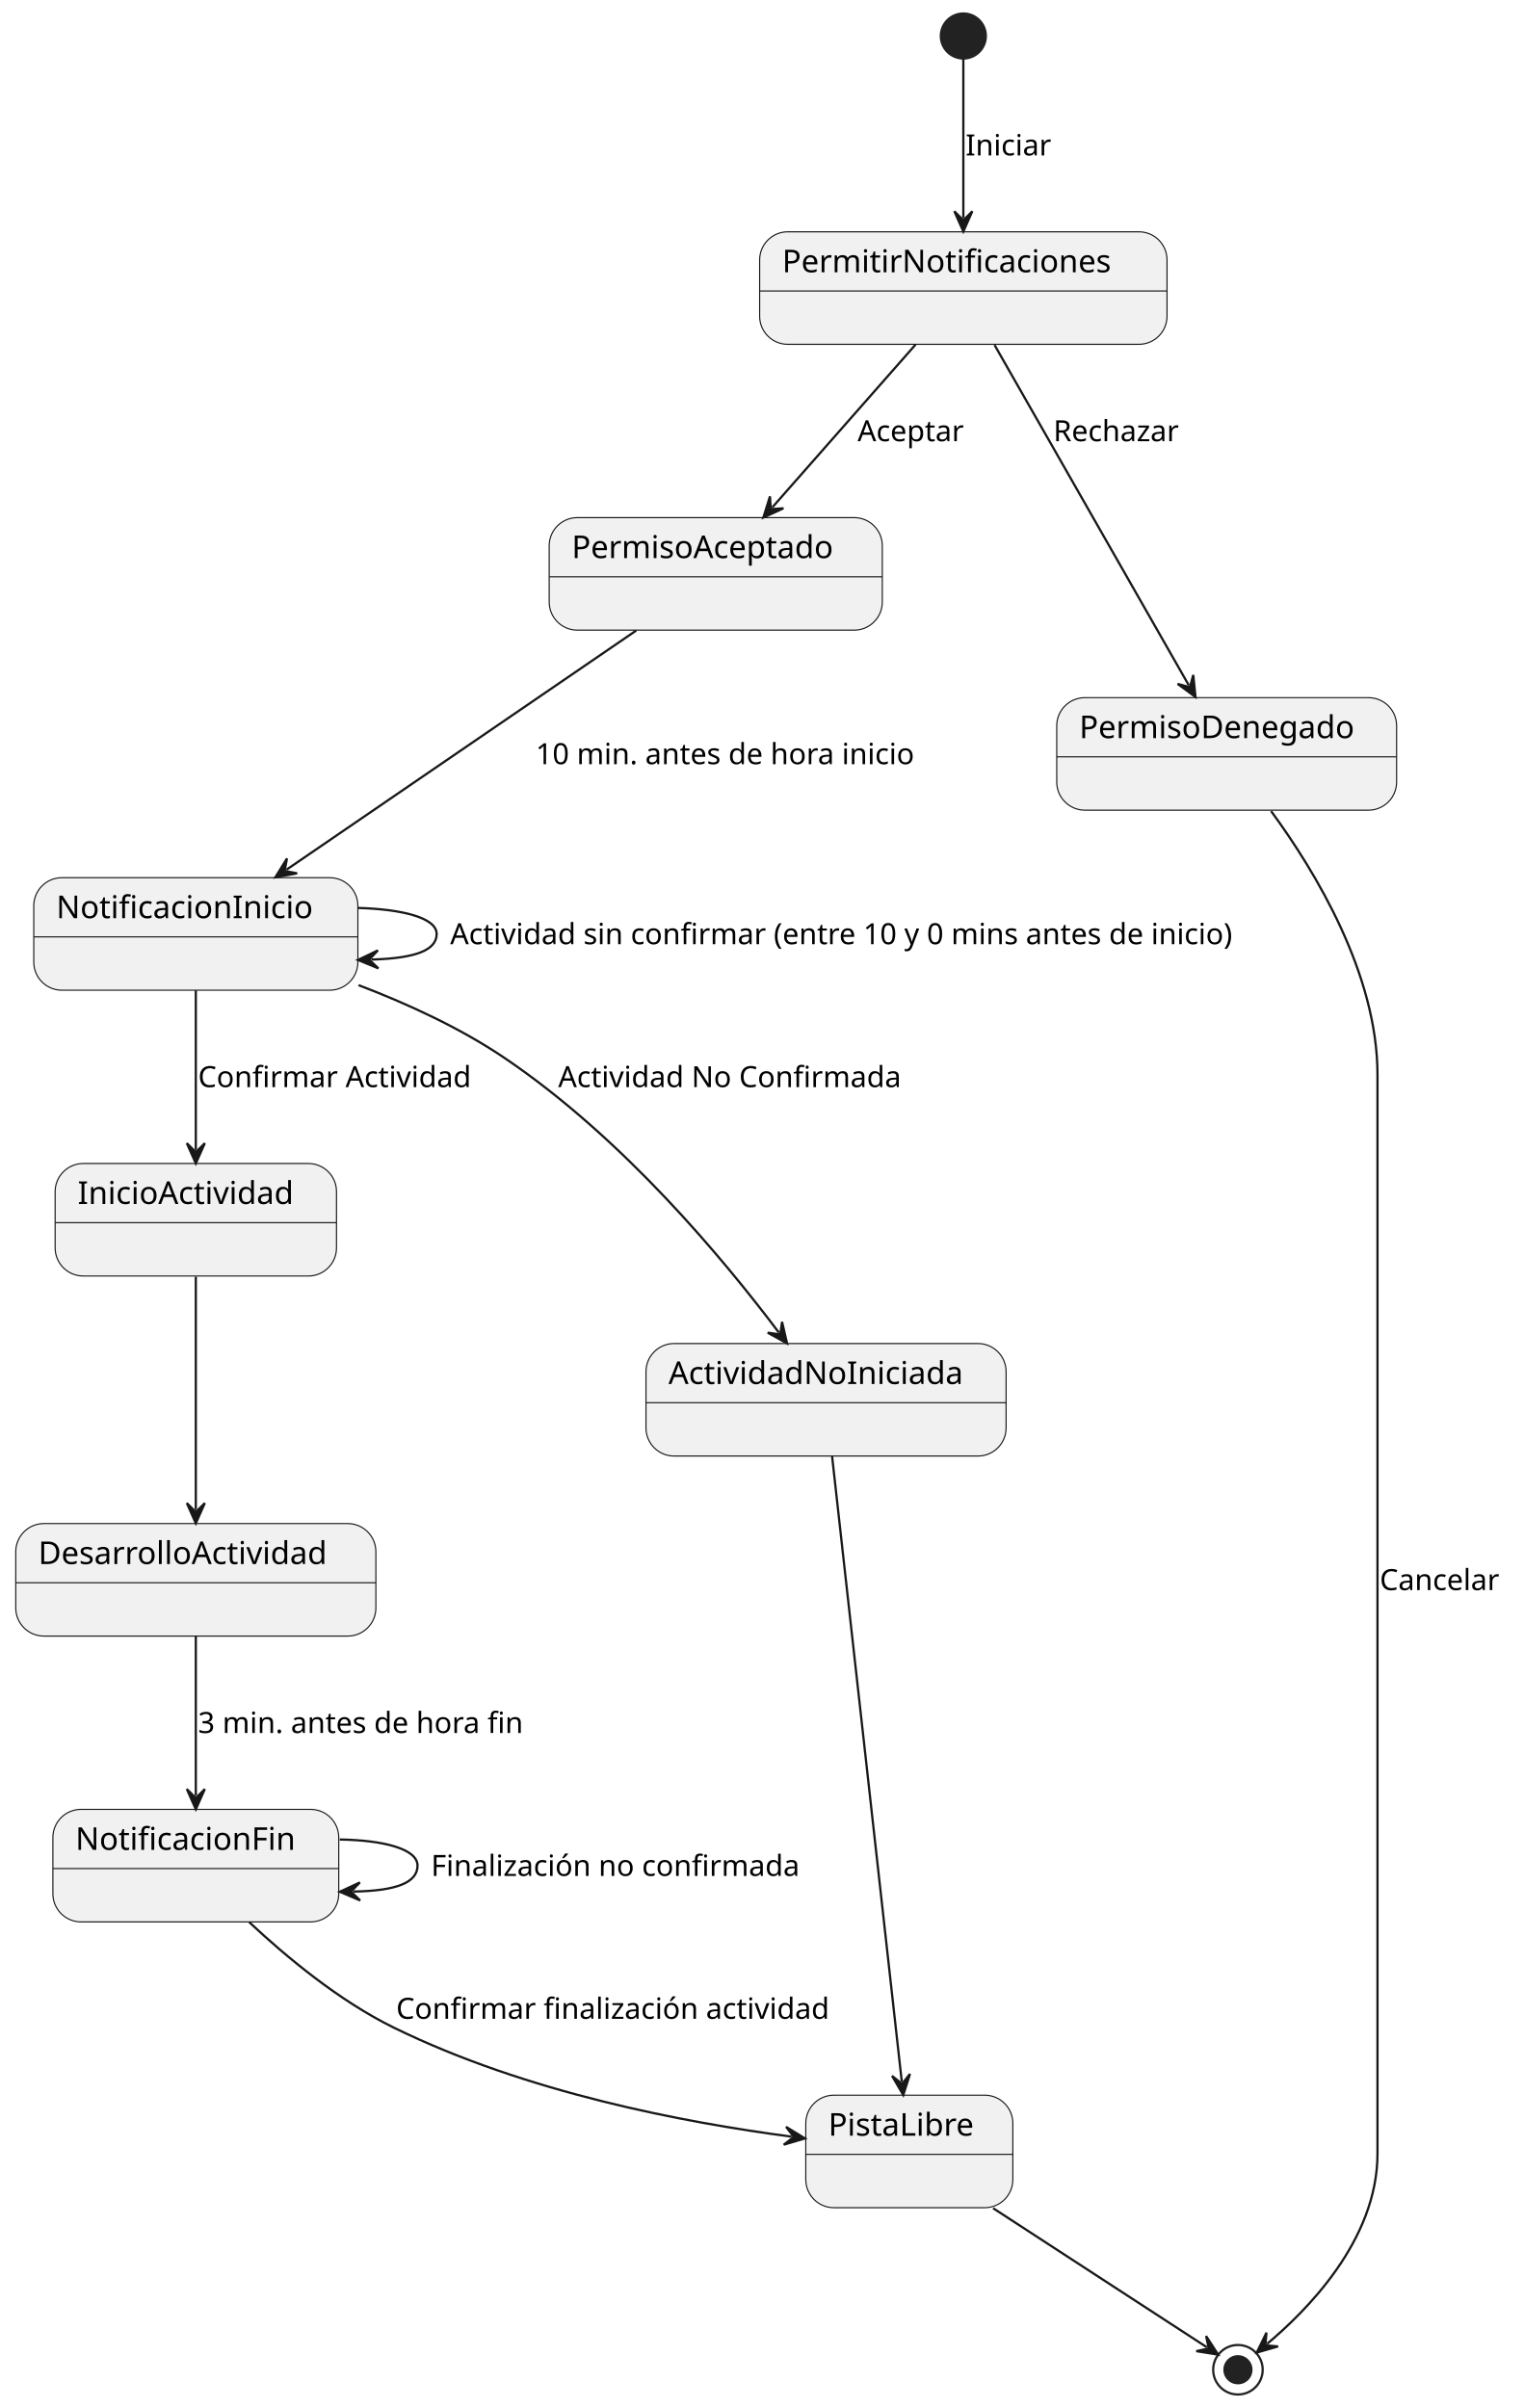
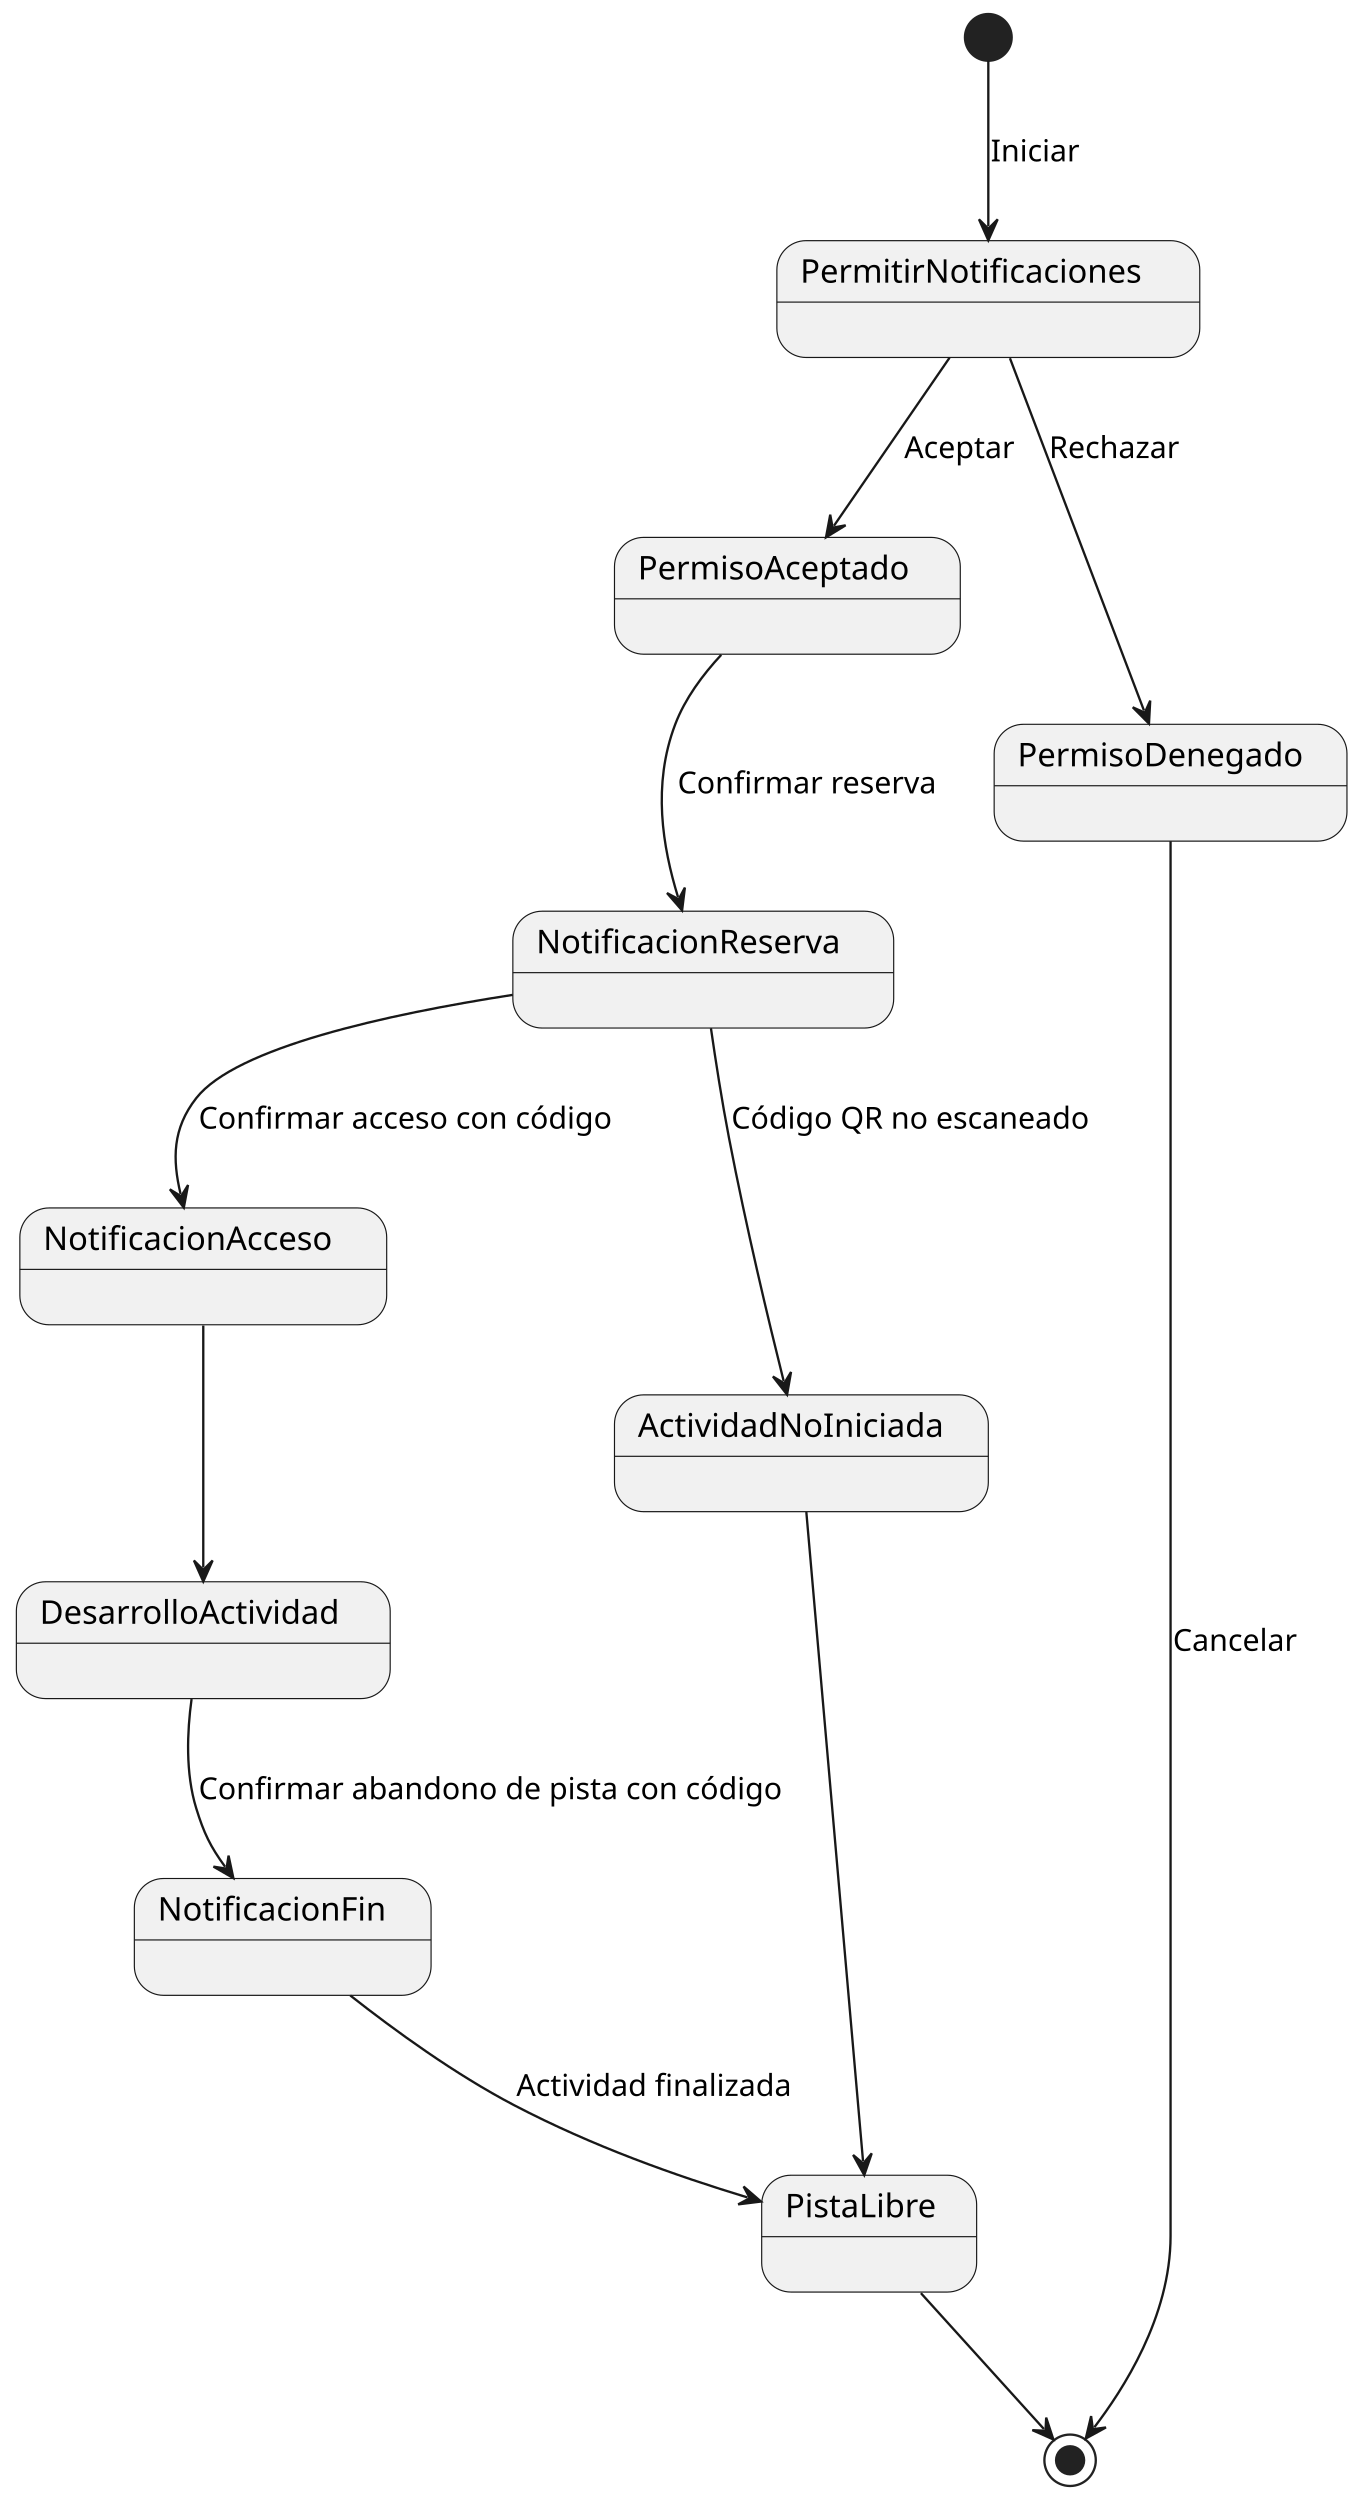
- <svg xmlns="http://www.w3.org/2000/svg" contentStyleType="text/css" height="1070px" preserveAspectRatio="none" style="width:677px;height:1070px;background:#FFFFFF;" version="1.1" viewBox="0 0 677 1070" width="677px" zoomAndPan="magnify">
+ <svg xmlns="http://www.w3.org/2000/svg" contentStyleType="text/css" height="1070px" preserveAspectRatio="none" style="width:583px;height:1070px;background:#FFFFFF;" version="1.1" viewBox="0 0 583 1070" width="583px" zoomAndPan="magnify">
  <defs />
  <g>
-     <ellipse cx="428" cy="16" fill="#222222" rx="10" ry="10" style="stroke:#222222;stroke-width:1.0;" />
+     <ellipse cx="423" cy="16" fill="#222222" rx="10" ry="10" style="stroke:#222222;stroke-width:1.0;" />
    <g id="PermitirNotificaciones">
-       <rect fill="#F1F1F1" height="50" rx="12.5" ry="12.5" style="stroke:#181818;stroke-width:0.5;" width="181" x="337.5" y="103" />
-       <line style="stroke:#181818;stroke-width:0.5;" x1="337.5" x2="518.5" y1="129.297" y2="129.297" />
-       <text fill="#000000" font-family="sans-serif" font-size="14" lengthAdjust="spacing" textLength="161" x="347.5" y="120.995">PermitirNotificaciones</text>
+       <rect fill="#F1F1F1" height="50" rx="12.5" ry="12.5" style="stroke:#181818;stroke-width:0.5;" width="181" x="332.5" y="103" />
+       <line style="stroke:#181818;stroke-width:0.5;" x1="332.5" x2="513.5" y1="129.297" y2="129.297" />
+       <text fill="#000000" font-family="sans-serif" font-size="14" lengthAdjust="spacing" textLength="161" x="342.5" y="120.995">PermitirNotificaciones</text>
    </g>
    <g id="PermisoAceptado">
-       <rect fill="#F1F1F1" height="50" rx="12.5" ry="12.5" style="stroke:#181818;stroke-width:0.5;" width="148" x="244" y="230" />
-       <line style="stroke:#181818;stroke-width:0.5;" x1="244" x2="392" y1="256.297" y2="256.297" />
-       <text fill="#000000" font-family="sans-serif" font-size="14" lengthAdjust="spacing" textLength="128" x="254" y="247.995">PermisoAceptado</text>
+       <rect fill="#F1F1F1" height="50" rx="12.5" ry="12.5" style="stroke:#181818;stroke-width:0.5;" width="148" x="263" y="230" />
+       <line style="stroke:#181818;stroke-width:0.5;" x1="263" x2="411" y1="256.297" y2="256.297" />
+       <text fill="#000000" font-family="sans-serif" font-size="14" lengthAdjust="spacing" textLength="128" x="273" y="247.995">PermisoAceptado</text>
    </g>
    <g id="PermisoDenegado">
-       <rect fill="#F1F1F1" height="50" rx="12.5" ry="12.5" style="stroke:#181818;stroke-width:0.5;" width="151" x="469.5" y="310" />
-       <line style="stroke:#181818;stroke-width:0.5;" x1="469.5" x2="620.5" y1="336.297" y2="336.297" />
-       <text fill="#000000" font-family="sans-serif" font-size="14" lengthAdjust="spacing" textLength="131" x="479.5" y="327.995">PermisoDenegado</text>
+       <rect fill="#F1F1F1" height="50" rx="12.5" ry="12.5" style="stroke:#181818;stroke-width:0.5;" width="151" x="425.5" y="310" />
+       <line style="stroke:#181818;stroke-width:0.5;" x1="425.5" x2="576.5" y1="336.297" y2="336.297" />
+       <text fill="#000000" font-family="sans-serif" font-size="14" lengthAdjust="spacing" textLength="131" x="435.5" y="327.995">PermisoDenegado</text>
    </g>
-     <g id="NotificacionInicio">
-       <rect fill="#F1F1F1" height="50" rx="12.5" ry="12.5" style="stroke:#181818;stroke-width:0.5;" width="144" x="15" y="390" />
-       <line style="stroke:#181818;stroke-width:0.5;" x1="15" x2="159" y1="416.297" y2="416.297" />
-       <text fill="#000000" font-family="sans-serif" font-size="14" lengthAdjust="spacing" textLength="124" x="25" y="407.995">NotificacionInicio</text>
+     <g id="NotificacionReserva">
+       <rect fill="#F1F1F1" height="50" rx="12.5" ry="12.5" style="stroke:#181818;stroke-width:0.5;" width="163" x="219.5" y="390" />
+       <line style="stroke:#181818;stroke-width:0.5;" x1="219.5" x2="382.5" y1="416.297" y2="416.297" />
+       <text fill="#000000" font-family="sans-serif" font-size="14" lengthAdjust="spacing" textLength="143" x="229.5" y="407.995">NotificacionReserva</text>
    </g>
-     <g id="InicioActividad">
-       <rect fill="#F1F1F1" height="50" rx="12.5" ry="12.5" style="stroke:#181818;stroke-width:0.5;" width="125" x="24.5" y="517" />
-       <line style="stroke:#181818;stroke-width:0.5;" x1="24.5" x2="149.5" y1="543.297" y2="543.297" />
-       <text fill="#000000" font-family="sans-serif" font-size="14" lengthAdjust="spacing" textLength="105" x="34.5" y="534.995">InicioActividad</text>
+     <g id="NotificacionAcceso">
+       <rect fill="#F1F1F1" height="50" rx="12.5" ry="12.5" style="stroke:#181818;stroke-width:0.5;" width="157" x="8.5" y="517" />
+       <line style="stroke:#181818;stroke-width:0.5;" x1="8.5" x2="165.5" y1="543.297" y2="543.297" />
+       <text fill="#000000" font-family="sans-serif" font-size="14" lengthAdjust="spacing" textLength="137" x="18.5" y="534.995">NotificacionAcceso</text>
+     </g>
+     <g id="ActividadNoIniciada">
+       <rect fill="#F1F1F1" height="50" rx="12.5" ry="12.5" style="stroke:#181818;stroke-width:0.5;" width="160" x="263" y="597" />
+       <line style="stroke:#181818;stroke-width:0.5;" x1="263" x2="423" y1="623.297" y2="623.297" />
+       <text fill="#000000" font-family="sans-serif" font-size="14" lengthAdjust="spacing" textLength="140" x="273" y="614.995">ActividadNoIniciada</text>
    </g>
    <g id="DesarrolloActividad">
      <rect fill="#F1F1F1" height="50" rx="12.5" ry="12.5" style="stroke:#181818;stroke-width:0.5;" width="160" x="7" y="677" />
      <line style="stroke:#181818;stroke-width:0.5;" x1="7" x2="167" y1="703.297" y2="703.297" />
      <text fill="#000000" font-family="sans-serif" font-size="14" lengthAdjust="spacing" textLength="140" x="17" y="694.995">DesarrolloActividad</text>
    </g>
    <g id="NotificacionFin">
-       <rect fill="#F1F1F1" height="50" rx="12.5" ry="12.5" style="stroke:#181818;stroke-width:0.5;" width="127" x="23.5" y="804" />
-       <line style="stroke:#181818;stroke-width:0.5;" x1="23.5" x2="150.5" y1="830.297" y2="830.297" />
-       <text fill="#000000" font-family="sans-serif" font-size="14" lengthAdjust="spacing" textLength="107" x="33.5" y="821.995">NotificacionFin</text>
+       <rect fill="#F1F1F1" height="50" rx="12.5" ry="12.5" style="stroke:#181818;stroke-width:0.5;" width="127" x="57.5" y="804" />
+       <line style="stroke:#181818;stroke-width:0.5;" x1="57.5" x2="184.5" y1="830.297" y2="830.297" />
+       <text fill="#000000" font-family="sans-serif" font-size="14" lengthAdjust="spacing" textLength="107" x="67.5" y="821.995">NotificacionFin</text>
    </g>
    <g id="PistaLibre">
-       <rect fill="#F1F1F1" height="50" rx="12.5" ry="12.5" style="stroke:#181818;stroke-width:0.5;" width="92" x="358" y="931" />
-       <line style="stroke:#181818;stroke-width:0.5;" x1="358" x2="450" y1="957.297" y2="957.297" />
-       <text fill="#000000" font-family="sans-serif" font-size="14" lengthAdjust="spacing" textLength="72" x="368" y="948.995">PistaLibre</text>
+       <rect fill="#F1F1F1" height="50" rx="12.5" ry="12.5" style="stroke:#181818;stroke-width:0.5;" width="92" x="326" y="931" />
+       <line style="stroke:#181818;stroke-width:0.5;" x1="326" x2="418" y1="957.297" y2="957.297" />
+       <text fill="#000000" font-family="sans-serif" font-size="14" lengthAdjust="spacing" textLength="72" x="336" y="948.995">PistaLibre</text>
    </g>
-     <g id="ActividadNoIniciada">
-       <rect fill="#F1F1F1" height="50" rx="12.5" ry="12.5" style="stroke:#181818;stroke-width:0.5;" width="160" x="287" y="597" />
-       <line style="stroke:#181818;stroke-width:0.5;" x1="287" x2="447" y1="623.297" y2="623.297" />
-       <text fill="#000000" font-family="sans-serif" font-size="14" lengthAdjust="spacing" textLength="140" x="297" y="614.995">ActividadNoIniciada</text>
-     </g>
-     <ellipse cx="550" cy="1053" fill="none" rx="11" ry="11" style="stroke:#222222;stroke-width:1.0;" />
-     <ellipse cx="550" cy="1053" fill="#222222" rx="6" ry="6" style="stroke:#222222;stroke-width:1.0;" />
+     <ellipse cx="458" cy="1053" fill="none" rx="11" ry="11" style="stroke:#222222;stroke-width:1.0;" />
+     <ellipse cx="458" cy="1053" fill="#222222" rx="6" ry="6" style="stroke:#222222;stroke-width:1.0;" />
    <g id="link_*start*_PermitirNotificaciones">
-       <path d="M428,26 C428,42.63 428,72.655 428,96.873 " fill="none" id="*start*-to-PermitirNotificaciones" style="stroke:#181818;stroke-width:1.0;" />
-       <polygon fill="#181818" points="428,102.873,432,93.873,428,97.873,424,93.873,428,102.873" style="stroke:#181818;stroke-width:1.0;" />
-       <text fill="#000000" font-family="sans-serif" font-size="13" lengthAdjust="spacing" textLength="37" x="429" y="69.067">Iniciar</text>
+       <path d="M423,26 C423,42.63 423,72.655 423,96.873 " fill="none" id="*start*-to-PermitirNotificaciones" style="stroke:#181818;stroke-width:1.0;" />
+       <polygon fill="#181818" points="423,102.873,427,93.873,423,97.873,419,93.873,423,102.873" style="stroke:#181818;stroke-width:1.0;" />
+       <text fill="#000000" font-family="sans-serif" font-size="13" lengthAdjust="spacing" textLength="37" x="424" y="69.067">Iniciar</text>
    </g>
    <g id="link_PermitirNotificaciones_PermisoAceptado">
-       <path d="M406.791,153.101 C387.312,175.236 362.566,203.357 343.108,225.469 " fill="none" id="PermitirNotificaciones-to-PermisoAceptado" style="stroke:#181818;stroke-width:1.0;" />
-       <polygon fill="#181818" points="339.144,229.973,348.092,225.859,342.447,226.219,342.087,220.574,339.144,229.973" style="stroke:#181818;stroke-width:1.0;" />
-       <text fill="#000000" font-family="sans-serif" font-size="13" lengthAdjust="spacing" textLength="50" x="381" y="196.067">Aceptar</text>
+       <path d="M406.418,153.101 C391.19,175.236 372.144,202.918 356.932,225.03 " fill="none" id="PermitirNotificaciones-to-PermisoAceptado" style="stroke:#181818;stroke-width:1.0;" />
+       <polygon fill="#181818" points="353.531,229.973,361.928,224.825,356.365,225.854,355.337,220.291,353.531,229.973" style="stroke:#181818;stroke-width:1.0;" />
+       <text fill="#000000" font-family="sans-serif" font-size="13" lengthAdjust="spacing" textLength="50" x="387" y="196.067">Aceptar</text>
    </g>
    <g id="link_PermitirNotificaciones_PermisoDenegado">
-       <path d="M441.881,153.321 C464.399,192.775 505.657,265.066 528.163,304.499 " fill="none" id="PermitirNotificaciones-to-PermisoDenegado" style="stroke:#181818;stroke-width:1.0;" />
-       <polygon fill="#181818" points="531.137,309.71,530.15,299.911,528.659,305.368,523.202,303.876,531.137,309.71" style="stroke:#181818;stroke-width:1.0;" />
-       <text fill="#000000" font-family="sans-serif" font-size="13" lengthAdjust="spacing" textLength="60" x="468" y="196.067">Rechazar</text>
+       <path d="M432.254,153.321 C447.266,192.775 474.62,264.669 489.624,304.102 " fill="none" id="PermitirNotificaciones-to-PermisoDenegado" style="stroke:#181818;stroke-width:1.0;" />
+       <polygon fill="#181818" points="491.758,309.71,492.296,299.876,489.98,305.037,484.819,302.721,491.758,309.71" style="stroke:#181818;stroke-width:1.0;" />
+       <text fill="#000000" font-family="sans-serif" font-size="13" lengthAdjust="spacing" textLength="60" x="449" y="196.067">Rechazar</text>
    </g>
-     <g id="link_PermisoAceptado_NotificacionInicio">
-       <path d="M282.665,280.169 C239.188,309.906 170.759,356.711 127.283,386.447 " fill="none" id="PermisoAceptado-to-NotificacionInicio" style="stroke:#181818;stroke-width:1.0;" />
-       <polygon fill="#181818" points="122.331,389.834,132.018,388.055,126.458,387.011,127.501,381.452,122.331,389.834" style="stroke:#181818;stroke-width:1.0;" />
-       <text fill="#000000" font-family="sans-serif" font-size="13" lengthAdjust="spacing" textLength="177" x="238" y="339.567">10 min. antes de hora inicio</text>
+     <g id="link_PermisoAceptado_NotificacionReserva">
+       <path d="M308.696,280.265 C300.775,288.771 293.19,298.979 289,310 C279.117,335.993 283.58,362.326 290.182,383.926 " fill="none" id="PermisoAceptado-to-NotificacionReserva" style="stroke:#181818;stroke-width:1.0;" />
+       <polygon fill="#181818" points="291.936,389.664,293.131,379.888,290.474,384.882,285.48,382.226,291.936,389.664" style="stroke:#181818;stroke-width:1.0;" />
+       <text fill="#000000" font-family="sans-serif" font-size="13" lengthAdjust="spacing" textLength="117" x="290" y="339.567">Confirmar reserva</text>
    </g>
-     <g id="link_NotificacionInicio_InicioActividad">
-       <path d="M87,440.101 C87,462.236 87,488.861 87,510.973 " fill="none" id="NotificacionInicio-to-InicioActividad" style="stroke:#181818;stroke-width:1.0;" />
-       <polygon fill="#181818" points="87,516.973,91,507.973,87,511.973,83,507.973,87,516.973" style="stroke:#181818;stroke-width:1.0;" />
-       <text fill="#000000" font-family="sans-serif" font-size="13" lengthAdjust="spacing" textLength="127" x="88" y="483.067">Confirmar Actividad</text>
+     <g id="link_NotificacionReserva_NotificacionAcceso">
+       <path d="M219.465,425.802 C165.2,434.194 100.885,448.398 84,470 C73.819,483.025 73.736,496.029 77.287,511.03 " fill="none" id="NotificacionReserva-to-NotificacionAcceso" style="stroke:#181818;stroke-width:1.0;" />
+       <polygon fill="#181818" points="78.669,516.869,80.488,507.19,77.517,512.003,72.703,509.032,78.669,516.869" style="stroke:#181818;stroke-width:1.0;" />
+       <text fill="#000000" font-family="sans-serif" font-size="13" lengthAdjust="spacing" textLength="186" x="85" y="483.067">Confirmar acceso con código</text>
    </g>
-     <g id="link_NotificacionInicio_NotificacionInicio">
-       <path d="M159.012,403.446 C178.844,404.004 194,407.855 194,415 C194,422.145 184.842,425.827 165.01,426.385 " fill="none" id="NotificacionInicio-to-NotificacionInicio" style="stroke:#181818;stroke-width:1.0;" />
-       <polygon fill="#181818" points="159.012,426.554,168.121,430.299,164.01,426.413,167.896,422.303,159.012,426.554" style="stroke:#181818;stroke-width:1.0;" />
-       <text fill="#000000" font-family="sans-serif" font-size="13" lengthAdjust="spacing" textLength="370" x="200" y="419.567">Actividad sin confirmar (entre 10 y 0 mins antes de inicio)</text>
+     <g id="link_NotificacionReserva_ActividadNoIniciada">
+       <path d="M304.279,440.067 C306.269,453.85 309,471.445 312,487 C319.461,525.686 328.729,564.349 335.408,591.086 " fill="none" id="NotificacionReserva-to-ActividadNoIniciada" style="stroke:#181818;stroke-width:1.0;" />
+       <polygon fill="#181818" points="336.862,596.907,338.562,587.206,335.65,592.056,330.8,589.145,336.862,596.907" style="stroke:#181818;stroke-width:1.0;" />
+       <text fill="#000000" font-family="sans-serif" font-size="13" lengthAdjust="spacing" textLength="161" x="313" y="483.067">Código QR no escaneado</text>
    </g>
-     <g id="link_InicioActividad_DesarrolloActividad">
-       <path d="M87,567.341 C87,597.119 87,641.219 87,670.89 " fill="none" id="InicioActividad-to-DesarrolloActividad" style="stroke:#181818;stroke-width:1.0;" />
+     <g id="link_NotificacionAcceso_DesarrolloActividad">
+       <path d="M87,567.341 C87,597.119 87,641.219 87,670.89 " fill="none" id="NotificacionAcceso-to-DesarrolloActividad" style="stroke:#181818;stroke-width:1.0;" />
      <polygon fill="#181818" points="87,676.89,91,667.89,87,671.89,83,667.89,87,676.89" style="stroke:#181818;stroke-width:1.0;" />
    </g>
    <g id="link_DesarrolloActividad_NotificacionFin">
-       <path d="M87,727.101 C87,749.236 87,775.861 87,797.973 " fill="none" id="DesarrolloActividad-to-NotificacionFin" style="stroke:#181818;stroke-width:1.0;" />
-       <polygon fill="#181818" points="87,803.973,91,794.973,87,798.973,83,794.973,87,803.973" style="stroke:#181818;stroke-width:1.0;" />
-       <text fill="#000000" font-family="sans-serif" font-size="13" lengthAdjust="spacing" textLength="153" x="88" y="770.067">3 min. antes de hora fin</text>
-     </g>
-     <g id="link_NotificacionFin_NotificacionFin">
-       <path d="M150.948,817.393 C170.341,817.684 185.5,821.553 185.5,829 C185.5,836.447 176.34,840.226 156.947,840.517 " fill="none" id="NotificacionFin-to-NotificacionFin" style="stroke:#181818;stroke-width:1.0;" />
-       <polygon fill="#181818" points="150.948,840.607,160.007,844.471,155.947,840.532,159.887,836.472,150.948,840.607" style="stroke:#181818;stroke-width:1.0;" />
-       <text fill="#000000" font-family="sans-serif" font-size="13" lengthAdjust="spacing" textLength="170" x="191.5" y="833.567">Finalización no confirmada</text>
+       <path d="M81.996,727.186 C80.078,741.165 79.328,758.915 84,774 C87.295,784.639 89.962,790.193 96.353,798.986 " fill="none" id="DesarrolloActividad-to-NotificacionFin" style="stroke:#181818;stroke-width:1.0;" />
+       <polygon fill="#181818" points="99.881,803.839,97.825,794.207,96.941,799.794,91.354,798.911,99.881,803.839" style="stroke:#181818;stroke-width:1.0;" />
+       <text fill="#000000" font-family="sans-serif" font-size="13" lengthAdjust="spacing" textLength="260" x="85" y="770.067">Confirmar abandono de pista con código</text>
    </g>
    <g id="link_NotificacionFin_PistaLibre">
-       <path d="M110.709,854.097 C127.341,869.673 150.845,889.176 175,901 C234.25,930.004 303.934,943.118 351.697,949.428 " fill="none" id="NotificacionFin-to-PistaLibre" style="stroke:#181818;stroke-width:1.0;" />
-       <polygon fill="#181818" points="357.645,950.214,349.246,945.07,352.688,949.559,348.199,953.001,357.645,950.214" style="stroke:#181818;stroke-width:1.0;" />
-       <text fill="#000000" font-family="sans-serif" font-size="13" lengthAdjust="spacing" textLength="201" x="176" y="897.067">Confirmar finalización actividad</text>
-     </g>
-     <g id="link_NotificacionInicio_ActividadNoIniciada">
-       <path d="M159.285,437.747 C181.081,446.043 204.403,456.764 224,470 C276.959,505.769 321.434,559.469 346.07,592.163 " fill="none" id="NotificacionInicio-to-ActividadNoIniciada" style="stroke:#181818;stroke-width:1.0;" />
-       <polygon fill="#181818" points="349.681,596.955,347.459,587.36,346.672,592.962,341.07,592.174,349.681,596.955" style="stroke:#181818;stroke-width:1.0;" />
-       <text fill="#000000" font-family="sans-serif" font-size="13" lengthAdjust="spacing" textLength="159" x="248" y="483.067">Actividad No Confirmada</text>
+       <path d="M149.91,854.059 C168.937,869.031 194.884,887.868 220,901 C253.876,918.712 289.099,931.144 319.963,940.52 " fill="none" id="NotificacionFin-to-PistaLibre" style="stroke:#181818;stroke-width:1.0;" />
+       <polygon fill="#181818" points="325.704,942.264,318.255,935.821,320.92,940.811,315.93,943.475,325.704,942.264" style="stroke:#181818;stroke-width:1.0;" />
+       <text fill="#000000" font-family="sans-serif" font-size="13" lengthAdjust="spacing" textLength="124" x="221" y="897.067">Actividad finalizada</text>
    </g>
    <g id="link_ActividadNoIniciada_PistaLibre">
-       <path d="M369.691,647.144 C376.526,708.472 393.832,863.754 400.654,924.983 " fill="none" id="ActividadNoIniciada-to-PistaLibre" style="stroke:#181818;stroke-width:1.0;" />
-       <polygon fill="#181818" points="401.319,930.946,404.298,921.558,400.765,925.977,396.347,922.444,401.319,930.946" style="stroke:#181818;stroke-width:1.0;" />
+       <path d="M345.109,647.144 C350.466,708.472 364.029,863.74 369.377,924.969 " fill="none" id="ActividadNoIniciada-to-PistaLibre" style="stroke:#181818;stroke-width:1.0;" />
+       <polygon fill="#181818" points="369.899,930.946,373.101,921.632,369.464,925.965,365.131,922.328,369.899,930.946" style="stroke:#181818;stroke-width:1.0;" />
    </g>
    <g id="link_PistaLibre_*end*">
-       <path d="M441.22,981.218 C474.845,1003.097 516.896,1030.46 536.195,1043.017 " fill="none" id="PistaLibre-to-*end*" style="stroke:#181818;stroke-width:1.0;" />
-       <polygon fill="#181818" points="541.224,1046.29,535.862,1038.028,537.033,1043.563,531.499,1044.734,541.224,1046.29" style="stroke:#181818;stroke-width:1.0;" />
+       <path d="M394.147,981.465 C412.86,1002.136 434.498,1026.038 446.812,1039.641 " fill="none" id="PistaLibre-to-*end*" style="stroke:#181818;stroke-width:1.0;" />
+       <polygon fill="#181818" points="450.839,1044.089,447.764,1034.733,447.483,1040.382,441.834,1040.101,450.839,1044.089" style="stroke:#181818;stroke-width:1.0;" />
    </g>
    <g id="link_PermisoDenegado_*end*">
-       <path d="M564.74,360.418 C584.503,387.389 612,432.924 612,477.5 C612,477.5 612,477.5 612,957 C612,995.799 579.877,1027.279 562.954,1041.509 " fill="none" id="PermisoDenegado-to-*end*" style="stroke:#181818;stroke-width:1.0;" />
-       <polygon fill="#181818" points="558.362,1045.37,567.825,1042.64,562.189,1042.152,562.676,1036.517,558.362,1045.37" style="stroke:#181818;stroke-width:1.0;" />
-       <text fill="#000000" font-family="sans-serif" font-size="13" lengthAdjust="spacing" textLength="56" x="613" y="706.567">Cancelar</text>
+       <path d="M501,360.035 C501,388.187 501,436.229 501,477.5 C501,477.5 501,477.5 501,957 C501,991.76 480.45,1023.046 468.358,1038.903 " fill="none" id="PermisoDenegado-to-*end*" style="stroke:#181818;stroke-width:1.0;" />
+       <polygon fill="#181818" points="464.719,1043.674,473.357,1038.943,467.751,1039.698,466.996,1034.092,464.719,1043.674" style="stroke:#181818;stroke-width:1.0;" />
+       <text fill="#000000" font-family="sans-serif" font-size="13" lengthAdjust="spacing" textLength="56" x="502" y="706.567">Cancelar</text>
    </g>
  </g>
</svg>
